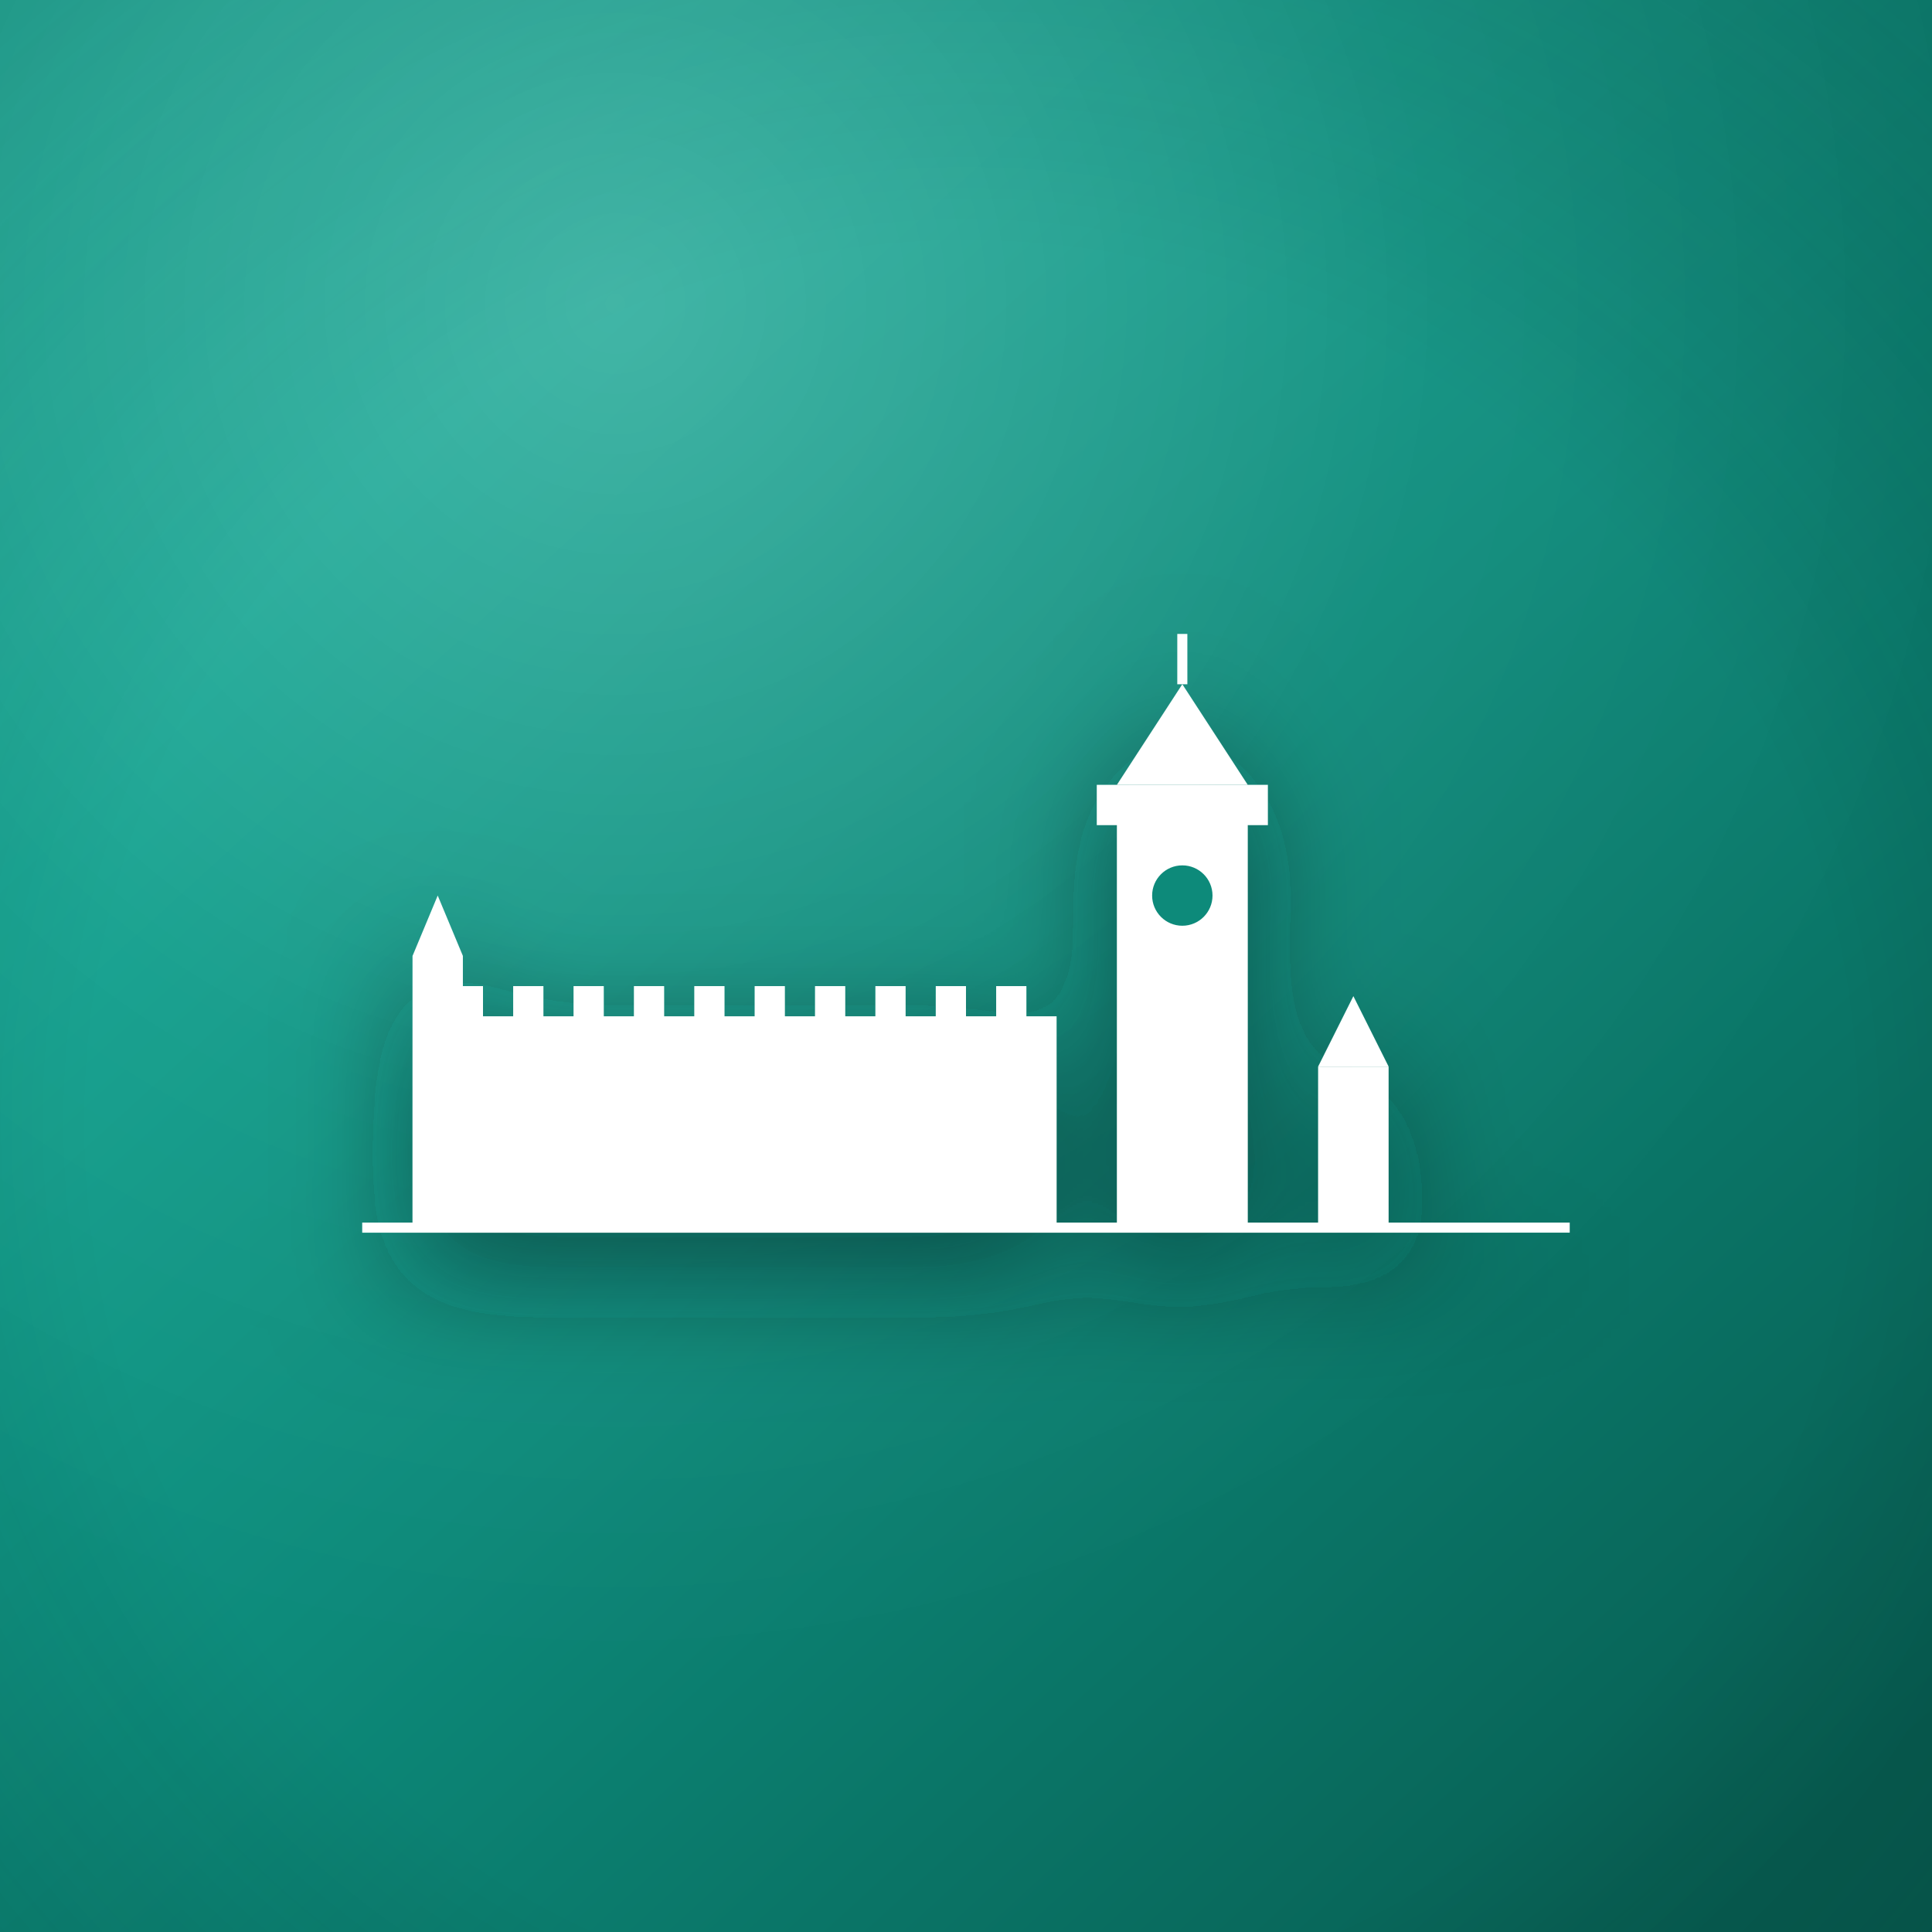
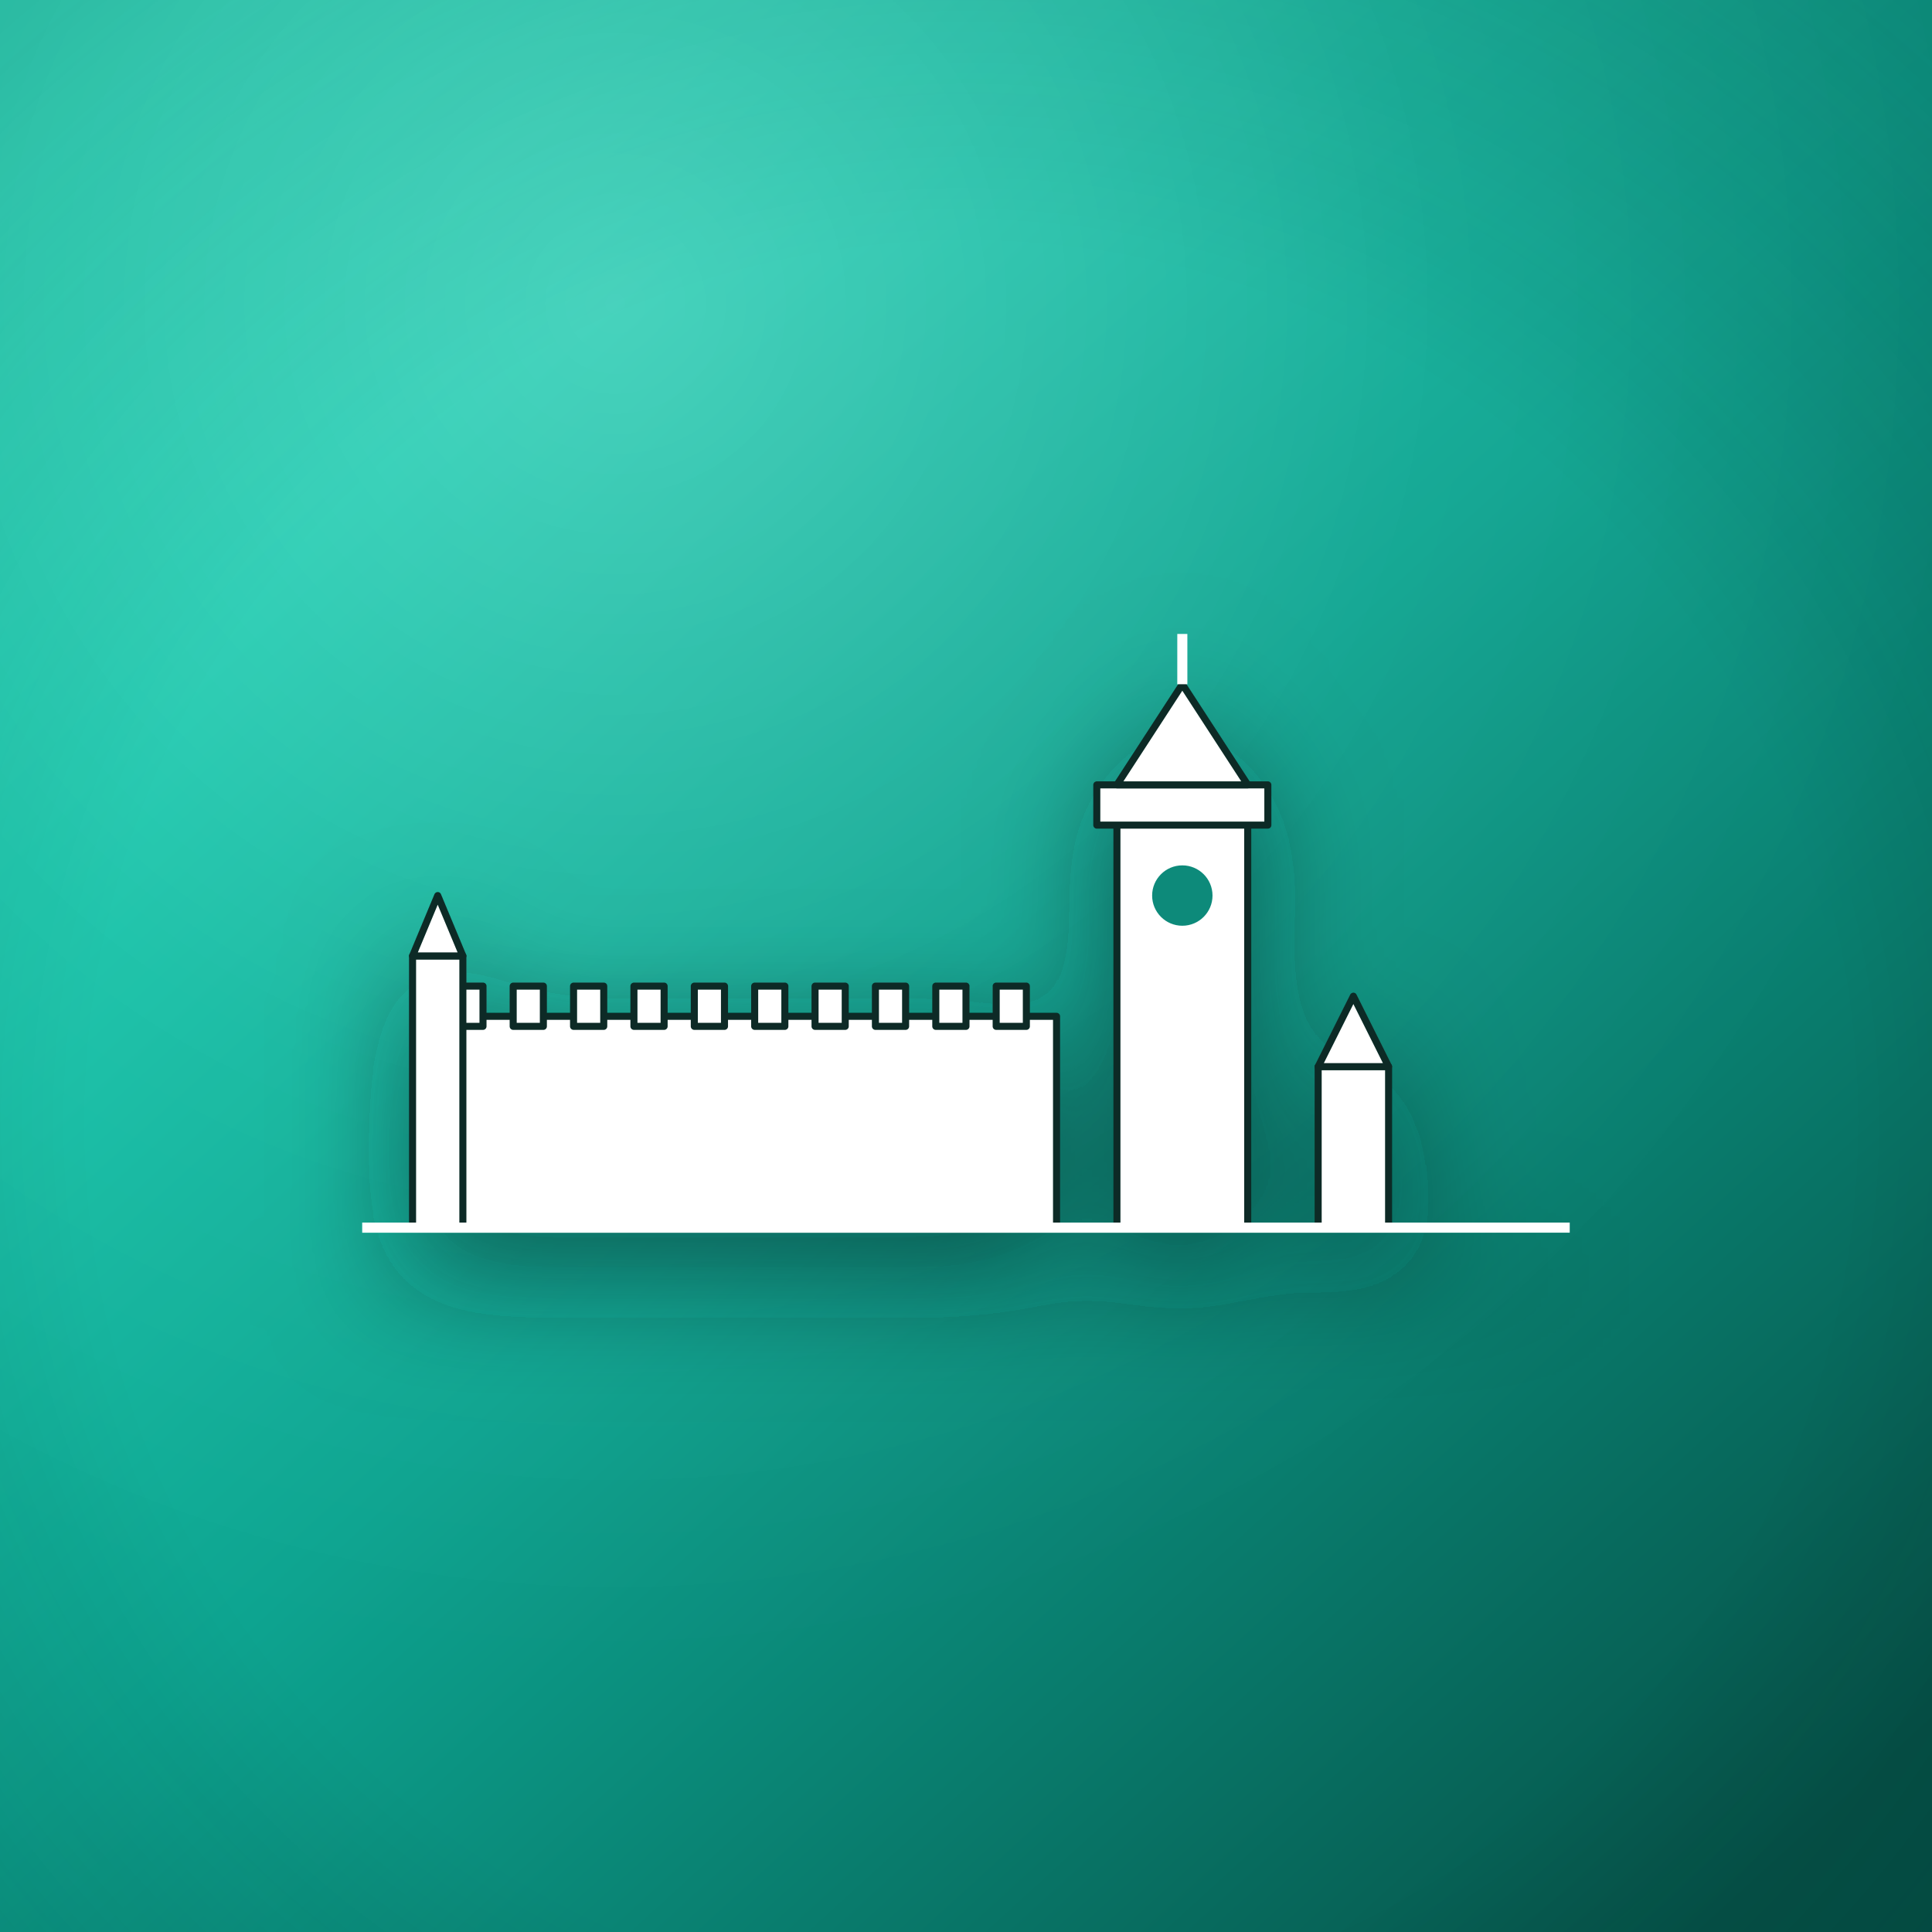
<svg xmlns="http://www.w3.org/2000/svg" width="512" height="512" viewBox="0 0 512 512">
  <defs>
    <linearGradient id="bg" x1="8%" y1="4%" x2="92%" y2="96%">
-       <stop offset="0%" stop-color="#16B39E" />
-       <stop offset="52%" stop-color="#0D8A7A" />
-       <stop offset="100%" stop-color="#075E52" />
+       <stop offset="0%" stop-color="#22E0C0" />
+       <stop offset="50%" stop-color="#0DA490" />
+       <stop offset="100%" stop-color="#055349" />
    </linearGradient>
    <radialGradient id="sheen" cx="32%" cy="16%" r="70%">
      <stop offset="0%" stop-color="#ffffff" stop-opacity="0.20" />
      <stop offset="60%" stop-color="#ffffff" stop-opacity="0.04" />
      <stop offset="100%" stop-color="#ffffff" stop-opacity="0" />
    </radialGradient>
    <radialGradient id="vignette" cx="50%" cy="58%" r="75%">
      <stop offset="60%" stop-color="#000000" stop-opacity="0" />
      <stop offset="100%" stop-color="#04211C" stop-opacity="0.22" />
    </radialGradient>
    <filter id="lift" x="-50%" y="-50%" width="200%" height="200%">
      <feDropShadow dx="0" dy="9" stdDeviation="12" flood-color="#03231E" flood-opacity="0.5" />
    </filter>
  </defs>
  <rect width="512" height="512" fill="url(#bg)" />
  <rect width="512" height="512" fill="url(#vignette)" />
  <rect width="512" height="512" fill="url(#sheen)" />
-   <g transform="translate(96 176) scale(1.3333)" filter="url(#lift)">
+   <g transform="translate(96 176) scale(1.3333)" filter="url(#lift)" stroke="#0A2C26" stroke-width="1.4" stroke-linejoin="round">
    <rect x="18" y="70" width="120" height="42" fill="#ffffff" />
    <rect x="18" y="64" width="6" height="8" fill="#ffffff" />
    <rect x="30" y="64" width="6" height="8" fill="#ffffff" />
    <rect x="42" y="64" width="6" height="8" fill="#ffffff" />
    <rect x="54" y="64" width="6" height="8" fill="#ffffff" />
    <rect x="66" y="64" width="6" height="8" fill="#ffffff" />
    <rect x="78" y="64" width="6" height="8" fill="#ffffff" />
    <rect x="90" y="64" width="6" height="8" fill="#ffffff" />
    <rect x="102" y="64" width="6" height="8" fill="#ffffff" />
    <rect x="114" y="64" width="6" height="8" fill="#ffffff" />
    <rect x="126" y="64" width="6" height="8" fill="#ffffff" />
    <rect x="10" y="58" width="10" height="54" fill="#ffffff" />
    <polygon points="10,58 15,46 20,58" fill="#ffffff" />
    <rect x="150" y="30" width="26" height="82" fill="#ffffff" />
    <rect x="146" y="24" width="34" height="8" fill="#ffffff" />
    <polygon points="150,24 163,4 176,24" fill="#ffffff" />
    <circle cx="163" cy="46" r="7" fill="#0D8A7A" stroke="#ffffff" stroke-width="2" />
    <line x1="163" y1="4" x2="163" y2="-6" stroke="#ffffff" stroke-width="2" />
    <rect x="190" y="80" width="14" height="32" fill="#ffffff" />
    <polygon points="190,80 197,66 204,80" fill="#ffffff" />
    <line x1="0" y1="112" x2="240" y2="112" stroke="#ffffff" stroke-width="2" />
  </g>
</svg>
